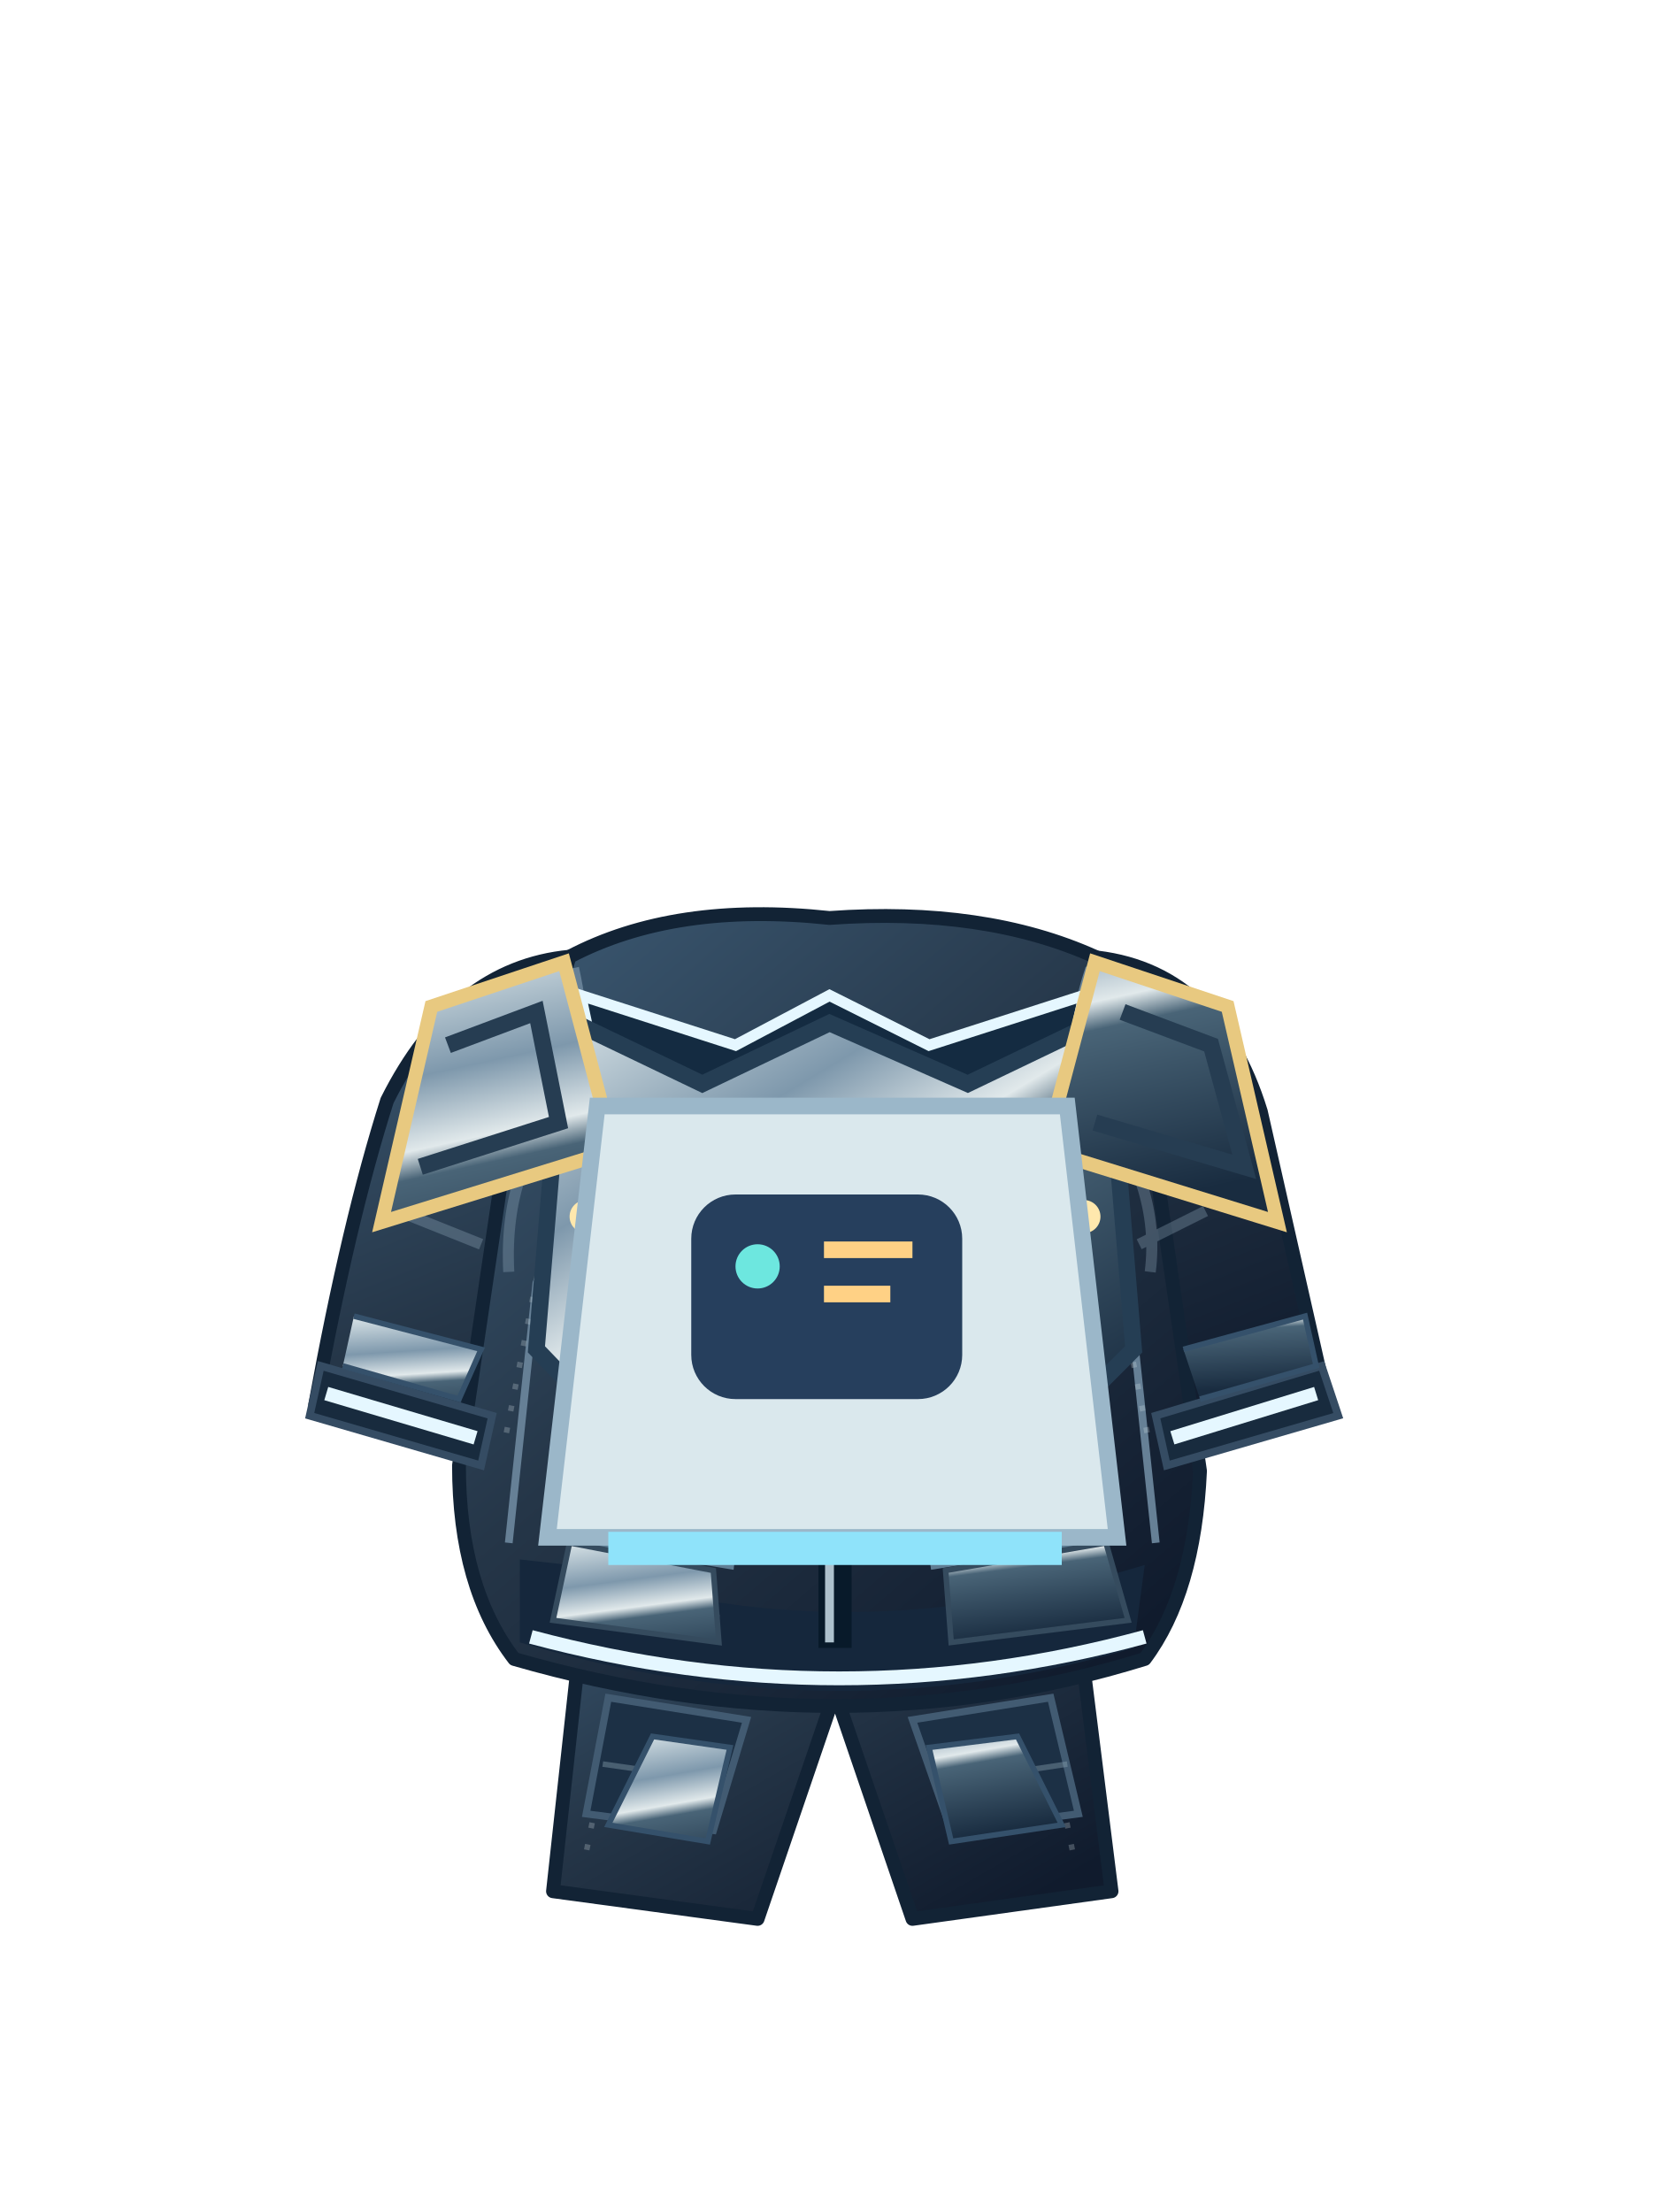
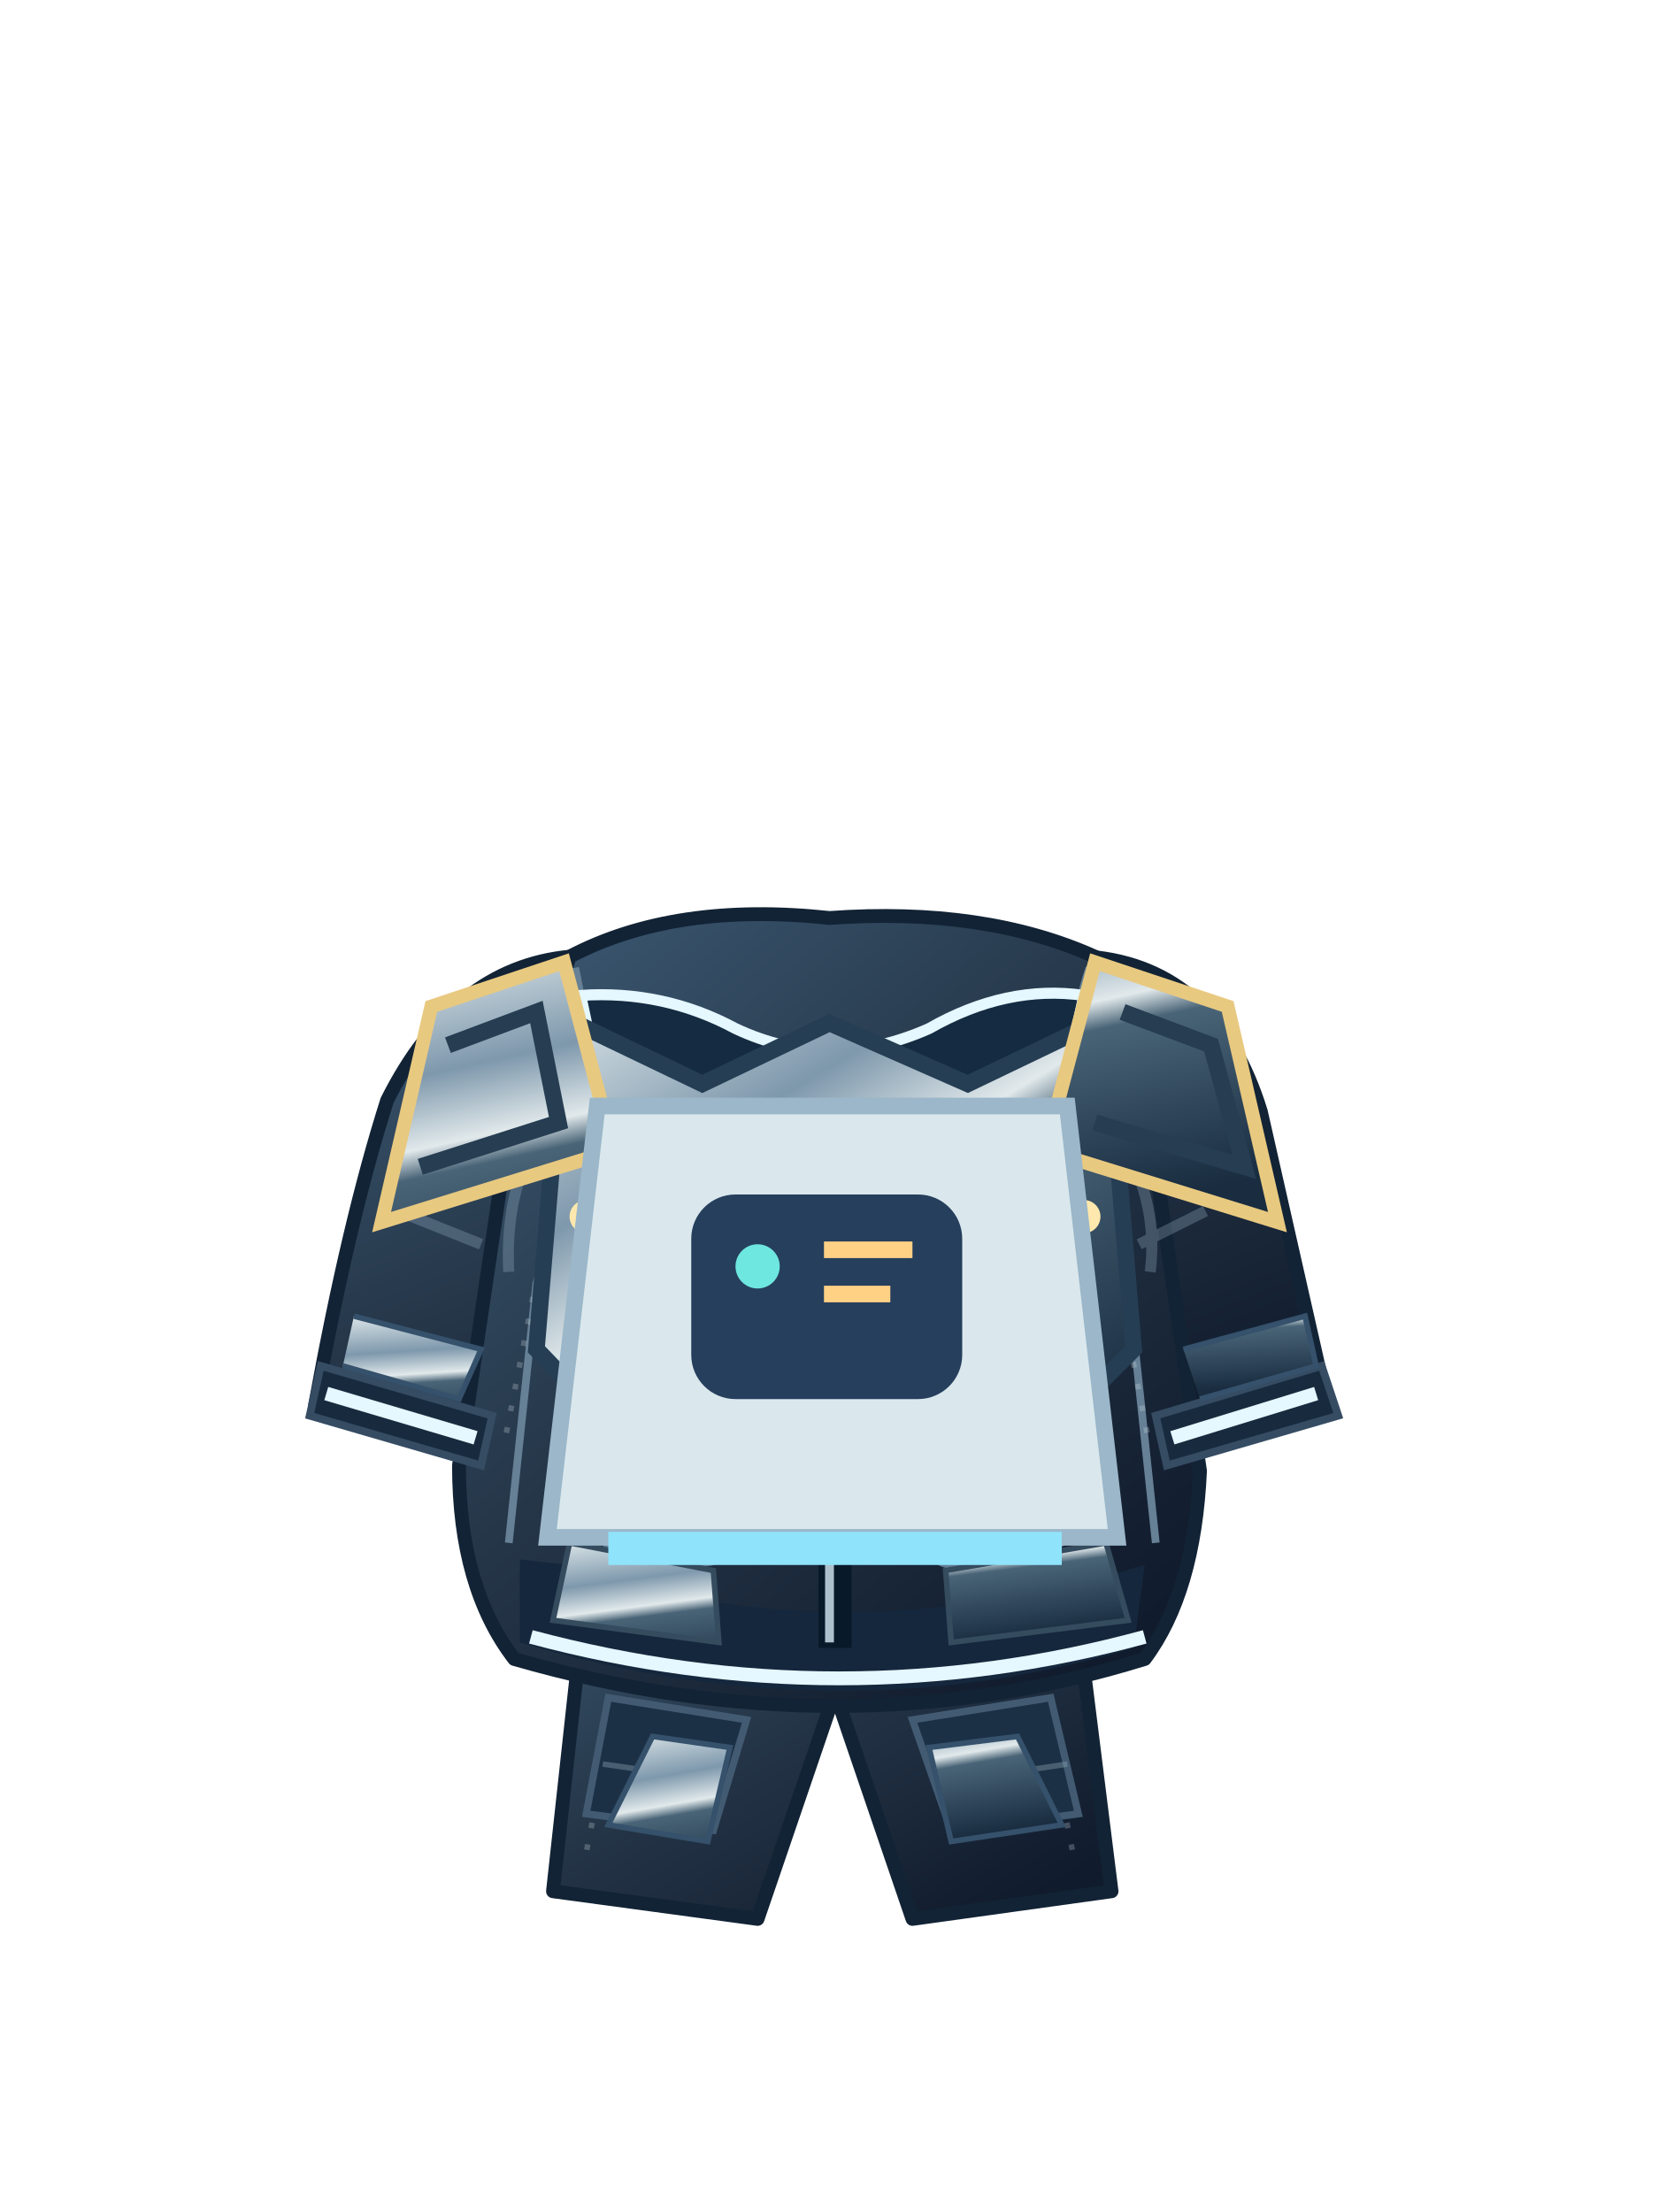
<svg xmlns="http://www.w3.org/2000/svg" viewBox="0 0 300 400">
  <defs>
    <radialGradient id="skin" cx=".32" cy=".2" r=".85">
      <stop stop-color="#eac086" />
      <stop offset=".55" stop-color="#93603e" />
      <stop offset="1" stop-color="#392b37" />
    </radialGradient>
    <linearGradient id="cloth" x2=".8" y2="1">
      <stop stop-color="#3d5b75" />
      <stop offset=".5" stop-color="#253648" />
      <stop offset="1" stop-color="#101b2d" />
    </linearGradient>
    <linearGradient id="metal" x2=".75" y2="1">
      <stop stop-color="#dce6e9" />
      <stop offset=".3" stop-color="#7e98ac" />
      <stop offset=".48" stop-color="#e1e9eb" />
      <stop offset=".55" stop-color="#496477" />
      <stop offset="1" stop-color="#192c40" />
    </linearGradient>
    <linearGradient id="trim" x2="1" y2="1">
      <stop stop-color="#edfcff" />
      <stop offset=".4" stop-color="#58e4f5" />
      <stop offset="1" stop-color="#287c9f" />
    </linearGradient>
    <linearGradient id="leather" x2=".8" y2="1">
      <stop stop-color="#c59269" />
      <stop offset=".5" stop-color="#855339" />
      <stop offset="1" stop-color="#392722" />
    </linearGradient>
    <linearGradient id="hair" x2=".3" y2="1">
      <stop stop-color="#8f5a36" />
      <stop offset=".6" stop-color="#492b25" />
      <stop offset="1" stop-color="#241b22" />
    </linearGradient>
    <radialGradient id="lens" cx=".3" cy=".15">
      <stop stop-color="#84d9ef" />
      <stop offset=".6" stop-color="#153e64" />
      <stop offset="1" stop-color="#09182b" />
    </radialGradient>
  </defs>
  <g stroke="#122335" stroke-width="2.5" stroke-linejoin="round">
    <path d="M107 278Q150 271 193 278L201 342L165 347L151 306L137 347L100 342Z" fill="url(#cloth)" />
    <path d="M103 173Q82 175 70 199Q63 221 57 254L88 264L105 221ZM197 173Q220 175 228 201L240 254L210 264L194 221Z" fill="url(#cloth)" />
    <path d="M103 173Q122 163 150 166Q178 164 198 173L209 211L217 266Q216 288 207 300Q152 317 93 300Q83 287 83 265L91 211Z" fill="url(#cloth)" />
  </g>
  <path d="M104 175Q110 202 97 232L92 279M197 175Q188 202 204 232L209 279" fill="none" stroke="#668096" stroke-width="1.4" />
-   <path d="M105 180L133 189L150 180L168 189L196 180L193 194L168 206L150 192L133 206L108 194Z" fill="#142b41" stroke="#e5f7ff" stroke-width="2" />
+   <path d="M105 180Q120 179 133 186Q150 194 168 186Q182 178 196 180L193 194Q176 210 150 199Q126 210 108 194Z" fill="#142b41" stroke="#e5f7ff" stroke-width="2" />
  <path d="M103 199Q91 210 92 230M198 199Q210 214 208 230M72 219l15 6m131-6-12 6" fill="none" stroke="#a4bdd0" opacity=".28" stroke-width="2" />
  <path d="M103 283Q151 300 207 283L205 298Q151 314 94 297L94 282Z" fill="#15273c" />
  <path d="M96 296Q152 311 207 296" fill="none" stroke="#e5f7ff" stroke-width="2.5" />
  <path d="M151 203V298" stroke="#081a2a" stroke-width="6" />
  <path d="M150 203V297" stroke="#adc1cd" stroke-width="1.6" />
-   <path d="M108 254L135 256L132 283L108 279ZM165 256L196 254L194 279L169 283Z" fill="#172a3d" stroke="#607e94" stroke-width="1.5" />
+   <path d="M111 254Q123 254 135 257L133 278Q131 284 124 282L111 280Q107 278 108 272ZM165 257Q181 254 193 254Q197 255 196 261L194 275Q194 279 189 280L173 283Q168 283 168 278Z" fill="#172a3d" stroke="#607e94" stroke-width="1.5" />
  <path d="M108 255l27 2m31 0 29-2" stroke="#e5f7ff" stroke-width="1" />
  <path d="M114 260l16 1m42 0 17-1" stroke="#b7c6cf" opacity=".35" stroke-dasharray="1 2" />
  <rect x="147" y="217" width="7" height="11" rx="2" fill="url(#metal)" stroke="#1c3347" />
-   <path d="M113 216L134 218L132 240L117 241Z" fill="#123c50" stroke="#e5f7ff" stroke-width="1.2" />
+   <path d="M118 216L130 218Q135 218 134 223L132 236Q132 241 127 241L120 240Q116 240 116 235L113 221Q113 216 118 216Z" fill="#123c50" stroke="#e5f7ff" stroke-width="1.2" />
  <path d="M118 222l10 1m-9 5 7 1" stroke="#e5f7ff" stroke-width="2" />
  <circle cx="121" cy="236" r="1.5" fill="#d8f5ff" />
  <path d="M58 247L89 256L87 265L56 256ZM209 256L239 247L242 256L211 265Z" fill="#182b3e" stroke="#354c63" stroke-width="1.4" />
  <path d="M59 252L86 260M212 260L238 252" stroke="#e5f7ff" stroke-width="2.5" />
  <path d="M101 211L91 262M198 211L208 262M111 310L106 335M189 310L194 335" fill="none" stroke="#dce8ed" opacity=".25" stroke-dasharray="1 3" />
  <path d="M110 307L135 311L129 331L106 328ZM165 311L190 307L195 328L172 331Z" fill="#1c3045" stroke="#425b72" stroke-width="1.3" />
  <path d="M109 319l21 3m43 0 20-3" stroke="#8ca4b5" opacity=".4" />
  <path d="M116 246l13 2m46 0 13-2M110 289l20 4m44 0 19-4" stroke="#7a94a8" opacity=".22" stroke-width="2" />
  <path d="M102 184L127 196L150 185L175 196L200 184L205 244L178 271L123 271L97 244Z" fill="url(#metal)" stroke="#253e54" stroke-width="3" />
  <path d="M112 201L150 218L189 201L183 247L150 261L119 247Z" fill="#132d43" stroke="#d9a957" stroke-width="2.5" />
  <path d="M114 202L125 244L150 255L178 244L186 203" fill="none" stroke="#fff0bd" opacity=".5" />
  <path d="M150 222L160 235L150 248L140 235Z" fill="#ffe4a0" stroke="#bf8b42" />
  <path d="M78 182L102 174L111 208L69 221ZM198 174L222 182L231 221L189 208Z" fill="url(#metal)" stroke="#e8c980" stroke-width="2.5" />
  <path d="M81 189L97 183L101 203L76 211M203 183L219 189L225 211L198 203" fill="none" stroke="#263d52" stroke-width="3" />
  <path d="M103 279L129 284L130 297L100 293ZM171 284L200 279L204 293L172 297Z" fill="url(#metal)" stroke="#354b5e" />
  <circle cx="106" cy="220" r="3" fill="#ffe8ad" />
  <circle cx="196" cy="220" r="3" fill="#ffe8ad" />
  <path d="M118 314L132 316L128 333L110 330ZM168 316L184 314L192 330L172 333Z" fill="url(#metal)" stroke="#35516b" />
  <path d="M64 238L87 244L83 253L62 247M214 244L236 238L238 247L217 253" fill="url(#metal)" stroke="#35516b" />
  <path d="M108 200L193 200L202 278L99 278Z" fill="#dae8ed" stroke="#9bb7c9" stroke-width="3" />
  <rect x="125" y="216" width="49" height="37" rx="8" fill="#263f5d" />
  <circle cx="137" cy="229" r="4" fill="#6de7df" />
  <path d="M149 226h16m-16 8h12" stroke="#ffd185" stroke-width="3" />
  <path d="M110 280h82" stroke="#8fe3fa" stroke-width="6" />
</svg>
